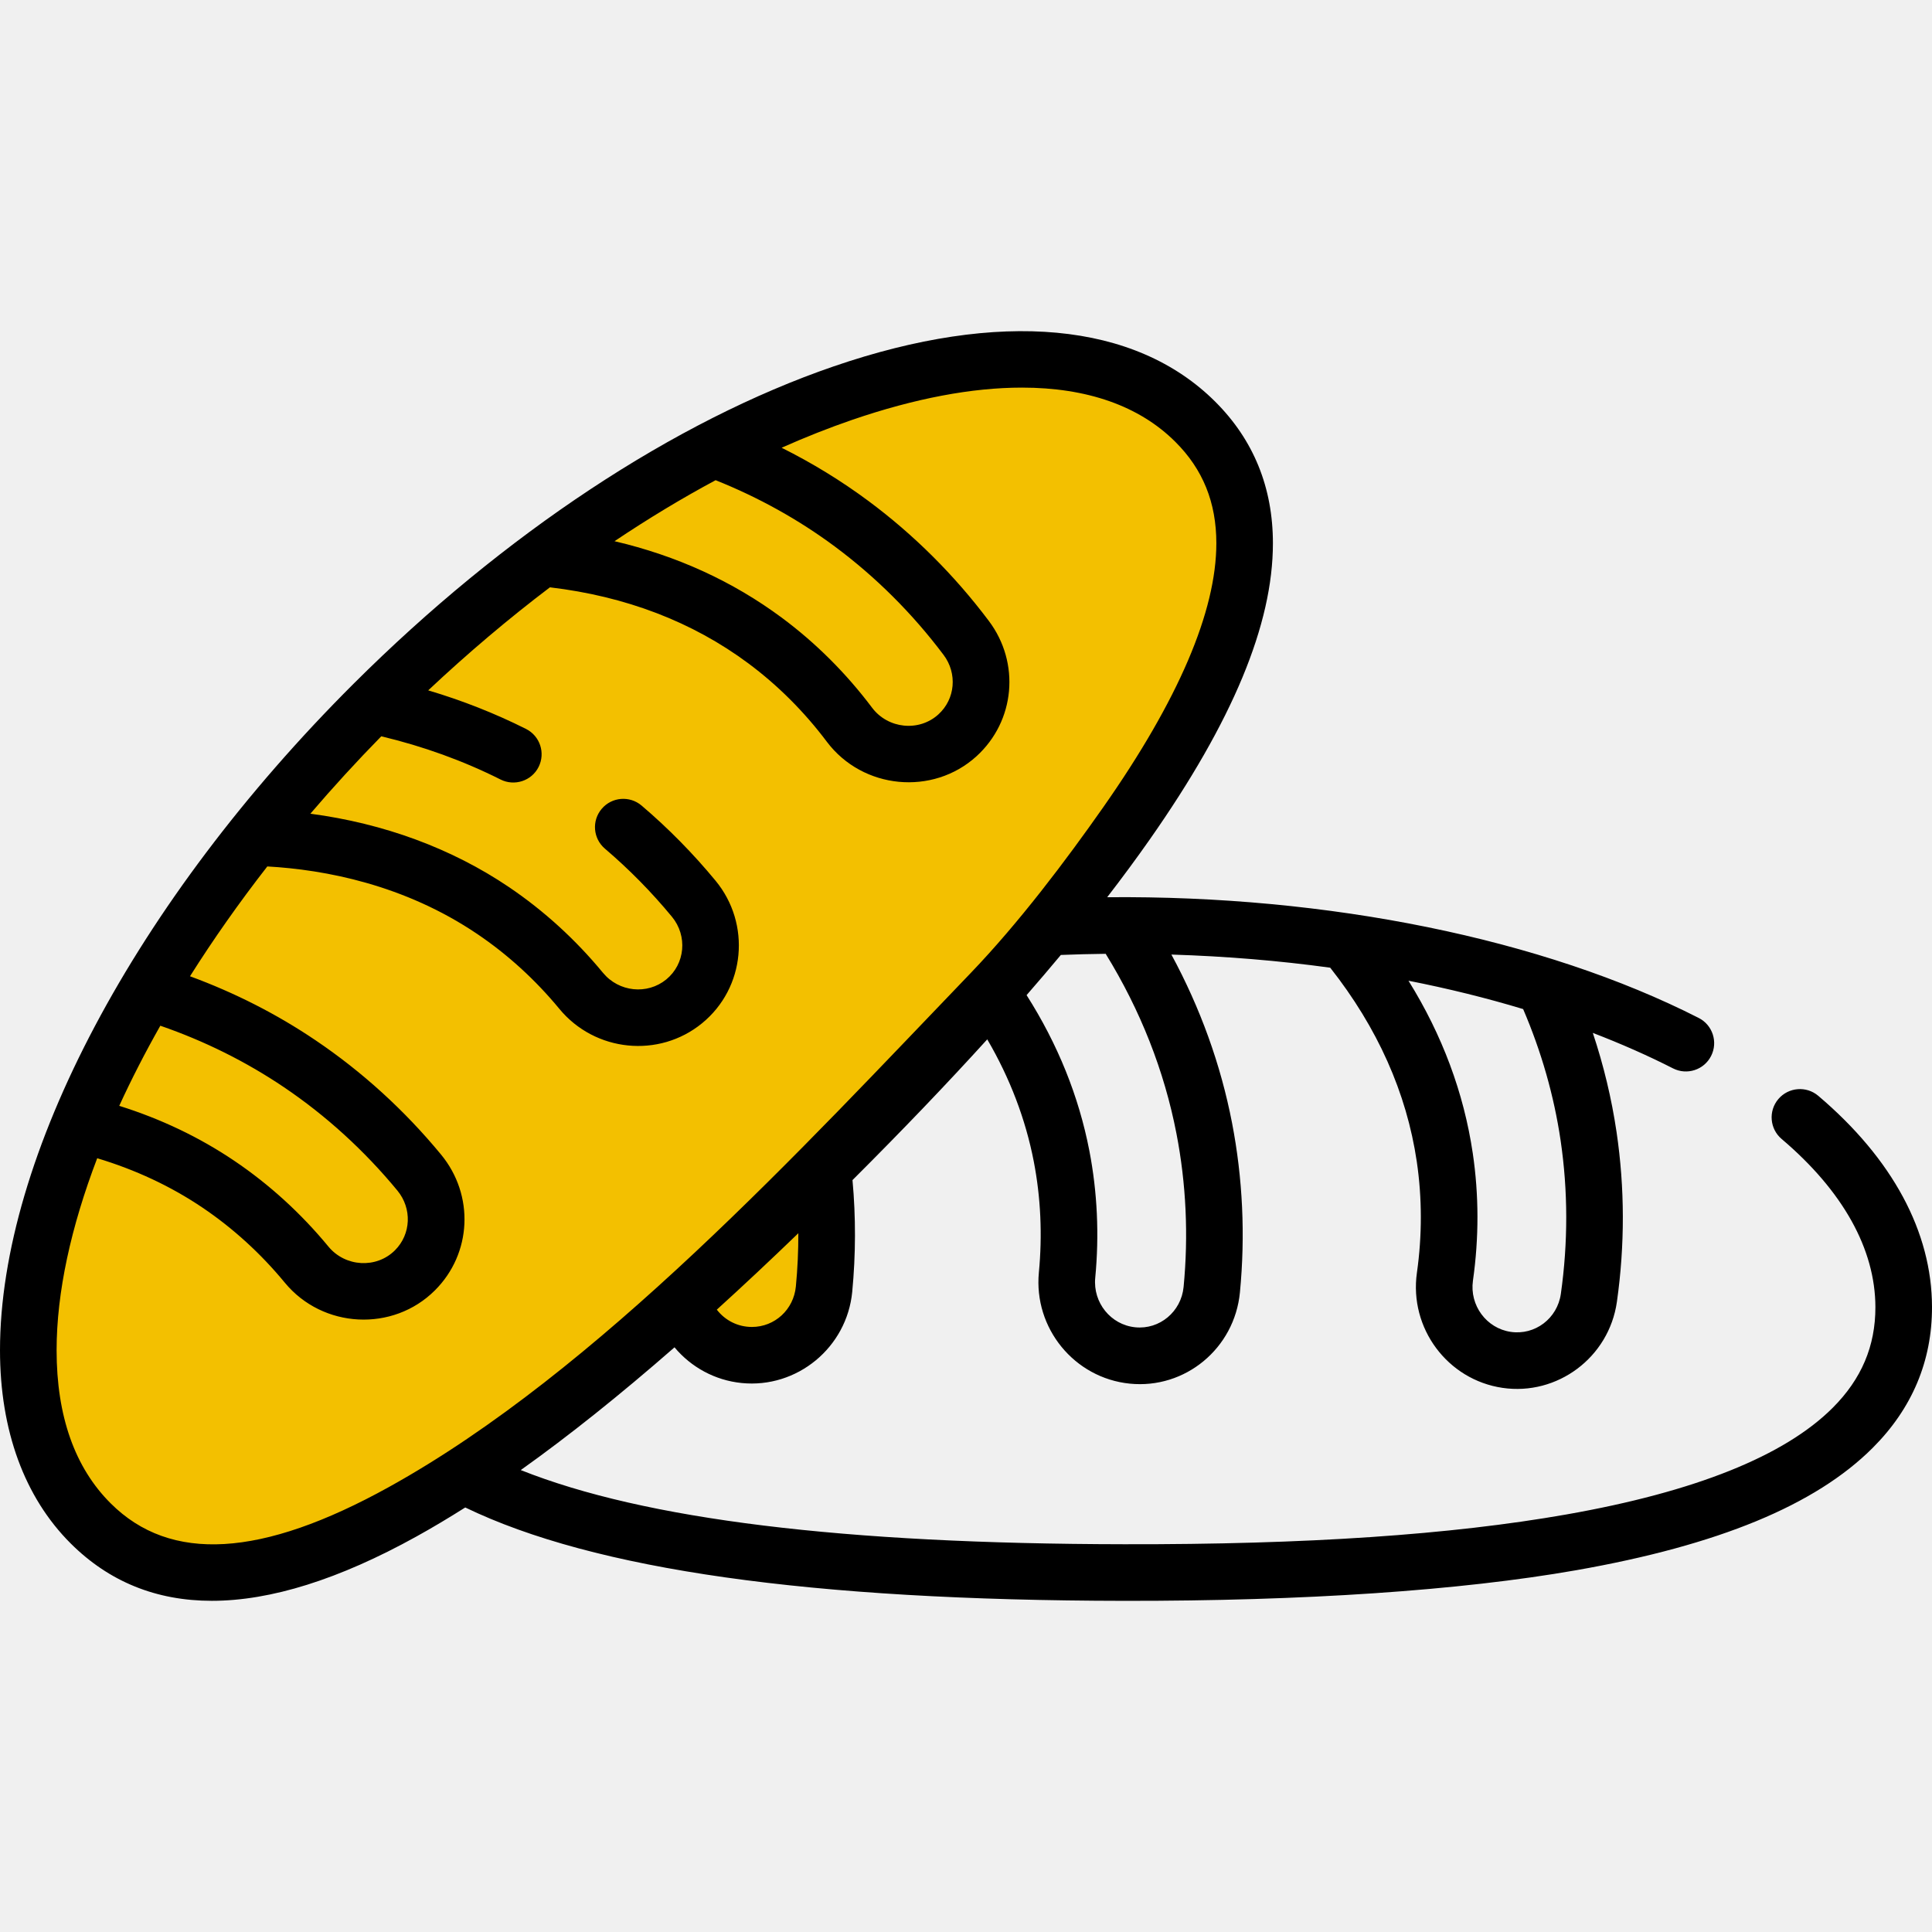
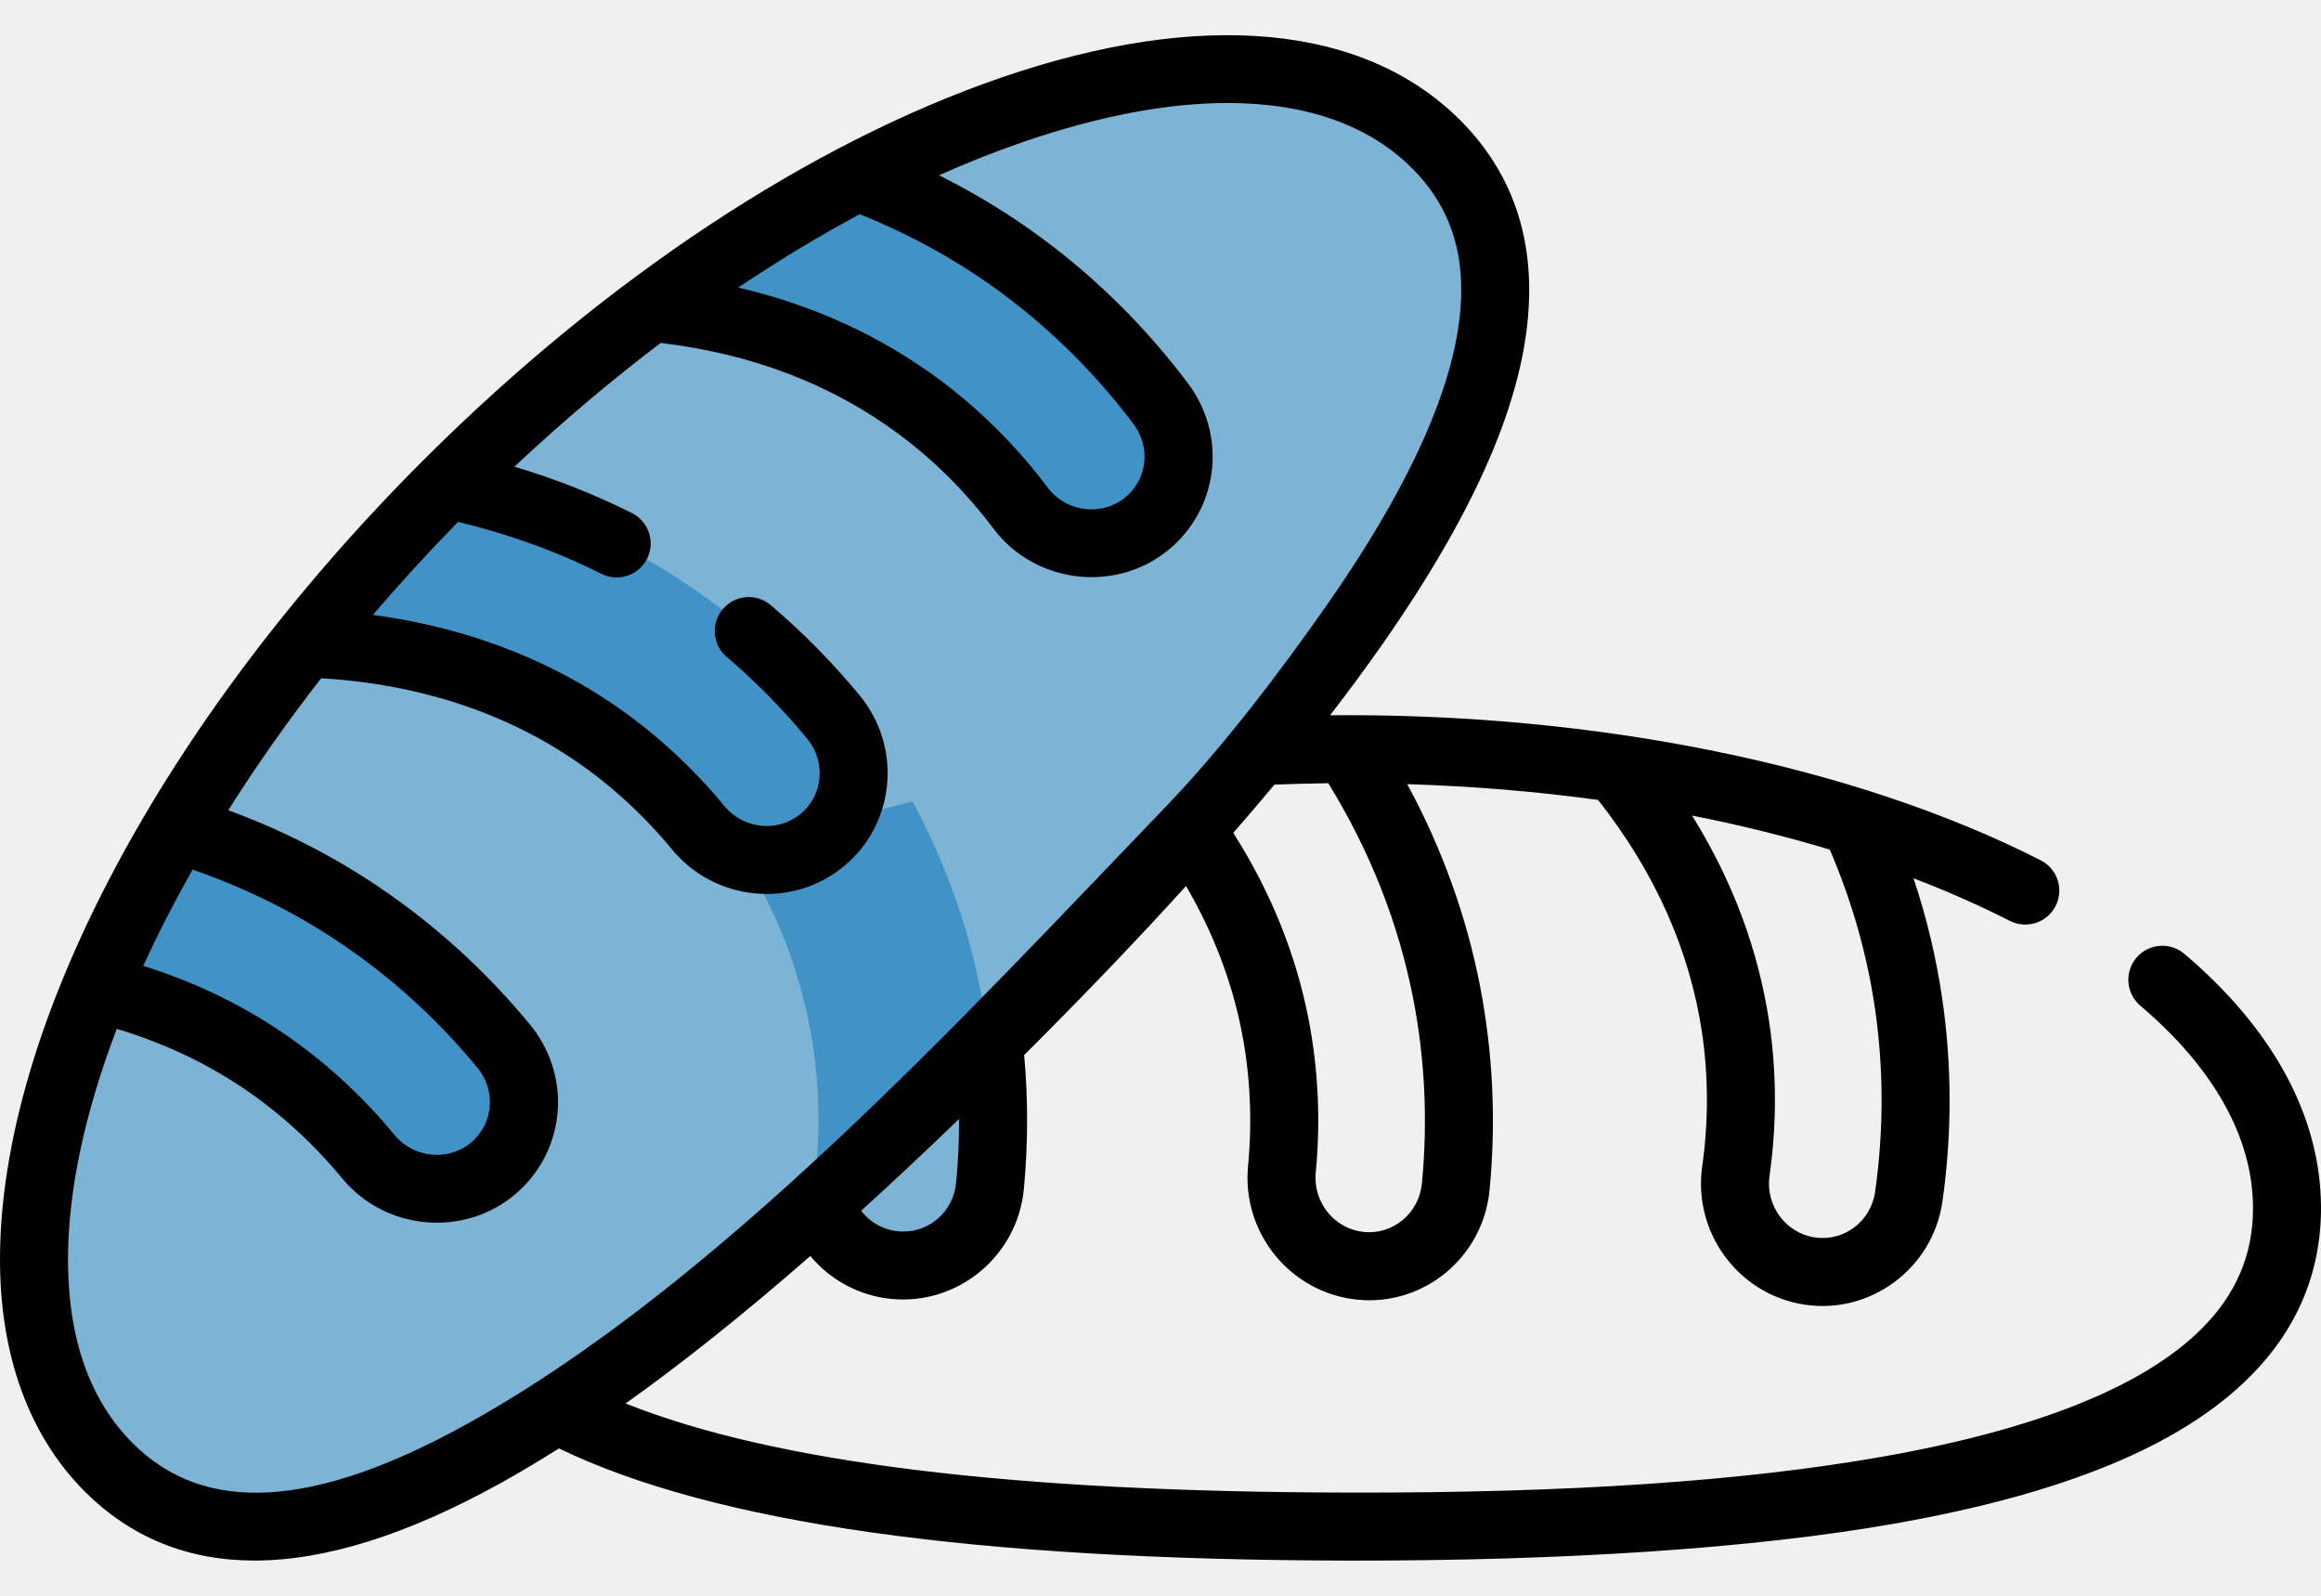
- <svg xmlns="http://www.w3.org/2000/svg" width="64" height="64" viewBox="0 0 64 64" fill="none">
-   <g clip-path="url(#clip0_469_738)">
-     <path d="M22.321 38.279C22.57 39.562 22.631 40.889 22.503 42.224C22.375 43.559 23.345 44.75 24.669 44.883C24.749 44.891 24.828 44.895 24.907 44.895C26.131 44.897 27.177 43.96 27.298 42.705C27.471 40.903 27.387 39.104 27.048 37.359C26.664 35.374 25.981 33.62 25.16 32.092C23.483 32.521 21.917 33.038 20.485 33.631C21.291 34.938 21.974 36.489 22.321 38.279Z" fill="#F3C000" />
-     <path d="M39.596 13.972C44.526 18.888 37.661 28.372 27.556 38.449C17.451 48.526 7.934 55.381 3.004 50.464C-1.926 45.548 2.269 33.393 12.373 23.316C22.478 13.239 34.666 9.056 39.596 13.972Z" fill="#F3C000" />
-     <path d="M7.239 39.231C8.322 39.963 9.304 40.858 10.157 41.892C11.011 42.927 12.538 43.083 13.568 42.241C13.63 42.19 13.689 42.137 13.745 42.081C14.612 41.217 14.689 39.815 13.887 38.842C12.735 37.446 11.404 36.233 9.93 35.238C8.255 34.107 6.532 33.349 4.871 32.85C3.989 34.339 3.247 35.812 2.653 37.243C4.148 37.598 5.727 38.211 7.239 39.231Z" fill="#F3C000" />
-     <path d="M12.328 23.362C10.899 24.79 9.589 26.26 8.407 27.745C10.671 27.805 13.614 28.325 16.334 30.162C17.417 30.893 18.399 31.788 19.252 32.822C20.106 33.857 21.633 34.014 22.663 33.171C22.726 33.121 22.784 33.067 22.84 33.012C23.707 32.147 23.785 30.745 22.982 29.773C21.83 28.376 20.499 27.164 19.026 26.169C16.792 24.66 14.472 23.812 12.328 23.362Z" fill="#F3C000" />
-     <path d="M25.344 21.219C26.393 21.998 27.334 22.936 28.14 24.007C28.946 25.079 30.465 25.304 31.533 24.51C31.598 24.462 31.659 24.411 31.717 24.358C32.623 23.534 32.764 22.137 32.006 21.13C30.918 19.684 29.643 18.413 28.216 17.353C26.72 16.242 25.169 15.446 23.652 14.879C21.777 15.857 19.86 17.066 17.956 18.484C20.15 18.695 22.871 19.382 25.344 21.219Z" fill="#F3C000" />
-     <path d="M60.232 36.3C59.837 35.965 59.245 36.014 58.91 36.408C58.575 36.803 58.624 37.395 59.019 37.73C61.048 39.451 62.122 41.377 62.125 43.3C62.127 44.591 61.664 45.682 60.71 46.636C59.114 48.232 56.146 49.42 51.886 50.169C48.063 50.841 43.274 51.167 37.242 51.155C27.93 51.142 21.361 50.336 17.251 48.698C18.834 47.571 20.528 46.219 22.344 44.632C22.894 45.29 23.683 45.725 24.566 45.814C26.402 46 28.053 44.641 28.231 42.794C28.349 41.56 28.352 40.317 28.24 39.092C29.886 37.45 31.37 35.9 32.704 34.43C33.456 35.716 33.973 37.072 34.245 38.474C34.476 39.669 34.533 40.907 34.414 42.152C34.238 43.997 35.586 45.649 37.425 45.835C39.257 46.02 40.895 44.671 41.074 42.812C41.256 40.925 41.168 39.036 40.813 37.198C40.438 35.262 39.763 33.393 38.804 31.621C40.605 31.677 42.366 31.823 44.065 32.056C45.63 34.04 46.596 36.199 46.933 38.481C47.11 39.685 47.112 40.924 46.937 42.162C46.677 43.997 47.95 45.708 49.774 45.975C51.584 46.241 53.3 44.972 53.562 43.124C53.828 41.242 53.824 39.352 53.551 37.504C53.387 36.392 53.123 35.293 52.764 34.216C53.696 34.574 54.585 34.966 55.422 35.392C55.876 35.623 56.444 35.449 56.682 34.981C56.917 34.52 56.733 33.955 56.272 33.721C51.12 31.099 43.997 29.653 36.677 29.722C37.181 29.068 37.651 28.431 38.087 27.809C40.833 23.892 42.167 20.682 42.167 17.996C42.167 16.149 41.525 14.572 40.258 13.308C37.607 10.664 33.119 10.248 27.621 12.135C22.347 13.945 16.697 17.68 11.711 22.652C4.487 29.856 0 38.315 0 44.728C0 47.387 0.81 49.6 2.341 51.128C3.612 52.395 5.175 53.029 7.017 53.029C8.967 53.029 11.231 52.319 13.793 50.9C14.319 50.609 14.858 50.287 15.412 49.937C19.687 52.003 26.838 53.016 37.24 53.03C43.185 53.038 48.366 52.691 52.211 52.016C56.923 51.188 60.136 49.862 62.036 47.962C63.342 46.656 64.002 45.087 64 43.297C63.996 40.807 62.693 38.388 60.232 36.3ZM50.456 33.427C51.059 34.833 51.478 36.294 51.697 37.778C51.943 39.447 51.946 41.158 51.705 42.861C51.59 43.676 50.849 44.238 50.045 44.12C49.24 44.002 48.678 43.241 48.793 42.424C48.994 41.008 48.992 39.59 48.788 38.207C48.491 36.201 47.776 34.286 46.658 32.488C47.975 32.747 49.245 33.061 50.456 33.427ZM26.364 42.615C26.291 43.381 25.666 43.957 24.908 43.957C24.444 43.957 24.023 43.744 23.745 43.384C24.618 42.592 25.518 41.748 26.446 40.852C26.447 41.44 26.421 42.029 26.364 42.615ZM38.972 37.554C39.293 39.215 39.373 40.924 39.208 42.633C39.129 43.45 38.414 44.05 37.607 43.968C36.797 43.887 36.202 43.152 36.281 42.33C36.417 40.906 36.351 39.489 36.086 38.118C35.737 36.315 35.038 34.585 34.007 32.965C34.4 32.514 34.779 32.07 35.142 31.634C35.633 31.615 36.129 31.601 36.627 31.596C37.78 33.469 38.569 35.471 38.972 37.554ZM23.706 15.907C25.126 16.475 26.454 17.212 27.656 18.105C29.011 19.112 30.223 20.319 31.257 21.694C31.719 22.308 31.646 23.156 31.086 23.665C30.443 24.25 29.416 24.144 28.889 23.444C28.029 22.301 27.024 21.299 25.903 20.466C24.276 19.258 22.417 18.409 20.357 17.928C21.471 17.181 22.59 16.505 23.706 15.907ZM5.311 33.978C6.775 34.484 8.149 35.167 9.406 36.015C10.805 36.96 12.069 38.112 13.164 39.439C13.654 40.033 13.619 40.883 13.083 41.418C12.469 42.031 11.438 41.971 10.88 41.295C9.97 40.192 8.921 39.236 7.763 38.454C6.605 37.672 5.325 37.063 3.95 36.632C4.351 35.757 4.806 34.87 5.311 33.978ZM12.885 49.259C8.662 51.598 5.646 51.776 3.666 49.8C2.477 48.616 1.875 46.909 1.875 44.728C1.875 42.812 2.349 40.649 3.22 38.368C4.486 38.748 5.66 39.296 6.714 40.008C7.723 40.69 8.638 41.524 9.434 42.489C10.691 44.013 13.016 44.133 14.407 42.745C15.632 41.524 15.719 39.59 14.61 38.246C13.401 36.78 12.003 35.507 10.455 34.462C9.17 33.593 7.774 32.884 6.294 32.34C7.062 31.123 7.918 29.905 8.855 28.702C10.77 28.81 13.391 29.306 15.809 30.939C16.818 31.62 17.733 32.455 18.529 33.419C19.71 34.851 21.832 35.062 23.256 33.897C24.692 32.724 24.883 30.604 23.705 29.176C22.96 28.273 22.136 27.436 21.254 26.686C20.86 26.351 20.268 26.398 19.933 26.793C19.597 27.187 19.645 27.779 20.04 28.114C20.837 28.793 21.584 29.551 22.259 30.369C22.782 31.004 22.698 31.932 22.07 32.446C21.439 32.961 20.5 32.862 19.975 32.226C19.064 31.122 18.016 30.167 16.858 29.385C14.959 28.102 12.713 27.277 10.282 26.955C11.025 26.085 11.809 25.229 12.63 24.391C14.02 24.722 15.348 25.202 16.583 25.823C17.038 26.051 17.607 25.874 17.842 25.406C18.074 24.943 17.888 24.38 17.425 24.147C16.397 23.631 15.312 23.204 14.185 22.869C15.497 21.636 16.847 20.494 18.217 19.456C20.725 19.752 22.933 20.596 24.785 21.971C25.762 22.697 26.639 23.572 27.39 24.571C28.578 26.149 30.898 26.371 32.348 25.052C33.627 23.887 33.803 21.959 32.755 20.567C31.613 19.048 30.273 17.714 28.774 16.6C27.872 15.93 26.908 15.339 25.892 14.832C26.678 14.482 27.459 14.173 28.23 13.908C30.309 13.195 32.202 12.84 33.852 12.84C36 12.84 37.737 13.441 38.934 14.636C39.849 15.547 40.293 16.647 40.293 17.996C40.293 20.252 39.034 23.192 36.552 26.733C35.311 28.503 33.753 30.57 32.15 32.239C26.564 38.052 19.797 45.431 12.885 49.259Z" fill="black" />
-   </g>
-   <defs>
-     <clipPath id="clip0_469_738">
-       <rect width="64" height="64" fill="white" />
-     </clipPath>
-   </defs>
+ <svg xmlns="http://www.w3.org/2000/svg" width="64" height="44" viewBox="0 0 64 44" fill="none">
+   <path d="M22.321 28.279C22.57 29.562 22.631 30.89 22.503 32.224C22.375 33.559 23.345 34.75 24.669 34.883C24.749 34.891 24.828 34.895 24.907 34.895C26.131 34.897 27.177 33.96 27.298 32.705C27.471 30.902 27.387 29.104 27.048 27.359C26.664 25.374 25.981 23.62 25.16 22.092C23.483 22.521 21.917 23.038 20.485 23.631C21.291 24.938 21.974 26.488 22.321 28.279Z" fill="#0272B8" fill-opacity="0.48" />
+   <path d="M39.596 3.972C44.526 8.888 37.661 18.372 27.556 28.449C17.451 38.526 7.934 45.381 3.004 40.464C-1.926 35.548 2.269 23.393 12.373 13.316C22.478 3.239 34.666 -0.944 39.596 3.972Z" fill="#0272B8" fill-opacity="0.48" />
+   <path d="M7.239 29.231C8.322 29.963 9.304 30.858 10.157 31.892C11.011 32.927 12.538 33.083 13.568 32.241C13.63 32.19 13.689 32.137 13.745 32.081C14.612 31.217 14.689 29.815 13.887 28.842C12.735 27.446 11.404 26.233 9.93 25.238C8.255 24.107 6.532 23.349 4.871 22.85C3.989 24.338 3.247 25.812 2.653 27.243C4.148 27.598 5.727 28.211 7.239 29.231Z" fill="#0272B8" fill-opacity="0.48" />
+   <path d="M12.328 13.362C10.899 14.79 9.589 16.26 8.407 17.745C10.671 17.805 13.614 18.325 16.334 20.162C17.417 20.893 18.399 21.788 19.252 22.822C20.106 23.857 21.633 24.014 22.663 23.171C22.726 23.121 22.784 23.067 22.84 23.012C23.707 22.147 23.785 20.745 22.982 19.773C21.83 18.376 20.499 17.164 19.026 16.169C16.792 14.66 14.472 13.812 12.328 13.362Z" fill="#0272B8" fill-opacity="0.48" />
+   <path d="M25.344 11.219C26.393 11.998 27.334 12.936 28.14 14.007C28.946 15.079 30.465 15.304 31.533 14.51C31.598 14.462 31.659 14.411 31.717 14.358C32.623 13.534 32.764 12.137 32.006 11.13C30.918 9.684 29.643 8.413 28.216 7.353C26.72 6.242 25.169 5.446 23.652 4.879C21.777 5.857 19.86 7.066 17.956 8.484C20.15 8.696 22.871 9.382 25.344 11.219Z" fill="#0272B8" fill-opacity="0.48" />
+   <path d="M60.232 26.3C59.837 25.965 59.245 26.014 58.91 26.408C58.575 26.803 58.624 27.395 59.019 27.73C61.048 29.451 62.122 31.377 62.125 33.3C62.127 34.591 61.664 35.682 60.71 36.636C59.114 38.232 56.146 39.42 51.886 40.169C48.063 40.841 43.274 41.167 37.242 41.155C27.93 41.142 21.361 40.336 17.251 38.698C18.834 37.571 20.528 36.219 22.344 34.632C22.894 35.29 23.683 35.725 24.566 35.814C26.402 36 28.053 34.641 28.231 32.794C28.349 31.56 28.352 30.317 28.24 29.092C29.886 27.45 31.37 25.9 32.704 24.43C33.456 25.716 33.973 27.072 34.245 28.474C34.476 29.669 34.533 30.907 34.414 32.152C34.238 33.997 35.586 35.649 37.425 35.835C39.257 36.02 40.895 34.671 41.074 32.812C41.256 30.925 41.168 29.036 40.813 27.198C40.438 25.262 39.763 23.393 38.804 21.621C40.605 21.677 42.366 21.823 44.065 22.056C45.63 24.04 46.596 26.199 46.933 28.481C47.11 29.686 47.112 30.924 46.937 32.162C46.677 33.997 47.95 35.708 49.774 35.975C51.584 36.241 53.3 34.972 53.562 33.124C53.828 31.242 53.824 29.352 53.551 27.504C53.387 26.392 53.123 25.293 52.764 24.216C53.696 24.574 54.585 24.966 55.422 25.392C55.876 25.623 56.444 25.448 56.682 24.981C56.917 24.52 56.733 23.955 56.272 23.721C51.12 21.099 43.997 19.653 36.677 19.722C37.181 19.068 37.651 18.431 38.087 17.809C40.833 13.892 42.167 10.682 42.167 7.996C42.167 6.149 41.525 4.572 40.258 3.308C37.607 0.664 33.119 0.248 27.621 2.135C22.347 3.945 16.697 7.68 11.711 12.652C4.487 19.856 0 28.315 0 34.728C0 37.387 0.81 39.6 2.341 41.128C3.612 42.395 5.175 43.029 7.017 43.029C8.967 43.029 11.231 42.319 13.793 40.9C14.319 40.609 14.858 40.287 15.412 39.937C19.687 42.003 26.838 43.016 37.24 43.03C43.185 43.038 48.366 42.691 52.211 42.016C56.923 41.188 60.136 39.862 62.036 37.962C63.342 36.656 64.002 35.087 64 33.297C63.996 30.807 62.693 28.387 60.232 26.3ZM50.456 23.427C51.059 24.833 51.478 26.294 51.697 27.778C51.943 29.448 51.946 31.158 51.705 32.861C51.59 33.676 50.849 34.238 50.045 34.12C49.24 34.002 48.678 33.241 48.793 32.424C48.994 31.008 48.992 29.59 48.788 28.207C48.491 26.201 47.776 24.286 46.658 22.488C47.975 22.747 49.245 23.061 50.456 23.427ZM26.364 32.615C26.291 33.381 25.666 33.957 24.908 33.957C24.444 33.957 24.023 33.744 23.745 33.384C24.618 32.592 25.518 31.748 26.446 30.852C26.447 31.44 26.421 32.029 26.364 32.615ZM38.972 27.554C39.293 29.215 39.373 30.924 39.208 32.633C39.129 33.45 38.414 34.05 37.607 33.968C36.797 33.887 36.202 33.152 36.281 32.33C36.417 30.906 36.351 29.489 36.086 28.118C35.737 26.315 35.038 24.585 34.007 22.965C34.4 22.514 34.779 22.07 35.142 21.634C35.633 21.615 36.129 21.601 36.627 21.596C37.78 23.469 38.569 25.471 38.972 27.554ZM23.706 5.907C25.126 6.475 26.454 7.212 27.656 8.105C29.011 9.112 30.223 10.319 31.257 11.694C31.719 12.308 31.646 13.156 31.086 13.665C30.443 14.25 29.416 14.144 28.889 13.444C28.029 12.301 27.024 11.299 25.903 10.466C24.276 9.258 22.417 8.409 20.357 7.928C21.471 7.181 22.59 6.505 23.706 5.907ZM5.311 23.978C6.775 24.484 8.149 25.167 9.406 26.015C10.805 26.96 12.069 28.112 13.164 29.439C13.654 30.033 13.619 30.883 13.083 31.418C12.469 32.031 11.438 31.971 10.88 31.296C9.97 30.192 8.921 29.236 7.763 28.454C6.605 27.672 5.325 27.063 3.95 26.632C4.351 25.757 4.806 24.87 5.311 23.978ZM12.885 39.259C8.662 41.598 5.646 41.776 3.666 39.8C2.477 38.616 1.875 36.909 1.875 34.728C1.875 32.812 2.349 30.649 3.22 28.369C4.486 28.748 5.66 29.296 6.714 30.008C7.723 30.69 8.638 31.524 9.434 32.489C10.691 34.013 13.016 34.133 14.407 32.745C15.632 31.524 15.719 29.59 14.61 28.246C13.401 26.78 12.003 25.507 10.455 24.462C9.17 23.593 7.774 22.884 6.294 22.34C7.062 21.123 7.918 19.905 8.855 18.702C10.77 18.81 13.391 19.306 15.809 20.939C16.818 21.62 17.733 22.455 18.529 23.419C19.71 24.851 21.832 25.062 23.256 23.897C24.692 22.724 24.883 20.604 23.705 19.176C22.96 18.273 22.136 17.436 21.254 16.686C20.86 16.351 20.268 16.398 19.933 16.793C19.597 17.187 19.645 17.779 20.04 18.114C20.837 18.793 21.584 19.551 22.259 20.369C22.782 21.004 22.698 21.932 22.07 22.446C21.439 22.961 20.5 22.862 19.975 22.226C19.064 21.122 18.016 20.167 16.858 19.385C14.959 18.102 12.713 17.277 10.282 16.955C11.025 16.085 11.809 15.229 12.63 14.391C14.02 14.722 15.348 15.202 16.583 15.822C17.038 16.051 17.607 15.874 17.842 15.406C18.074 14.943 17.888 14.38 17.425 14.147C16.397 13.631 15.312 13.204 14.185 12.868C15.497 11.636 16.847 10.494 18.217 9.456C20.725 9.752 22.933 10.596 24.785 11.971C25.762 12.697 26.639 13.572 27.39 14.571C28.578 16.149 30.898 16.371 32.348 15.052C33.627 13.887 33.803 11.959 32.755 10.567C31.613 9.048 30.273 7.714 28.774 6.6C27.872 5.93 26.908 5.34 25.892 4.833C26.678 4.482 27.459 4.173 28.23 3.908C30.309 3.195 32.202 2.84 33.852 2.84C36 2.84 37.737 3.442 38.934 4.636C39.849 5.548 40.293 6.647 40.293 7.996C40.293 10.252 39.034 13.192 36.552 16.733C35.311 18.503 33.753 20.57 32.15 22.239C26.564 28.052 19.797 35.431 12.885 39.259Z" fill="black" />
</svg>
